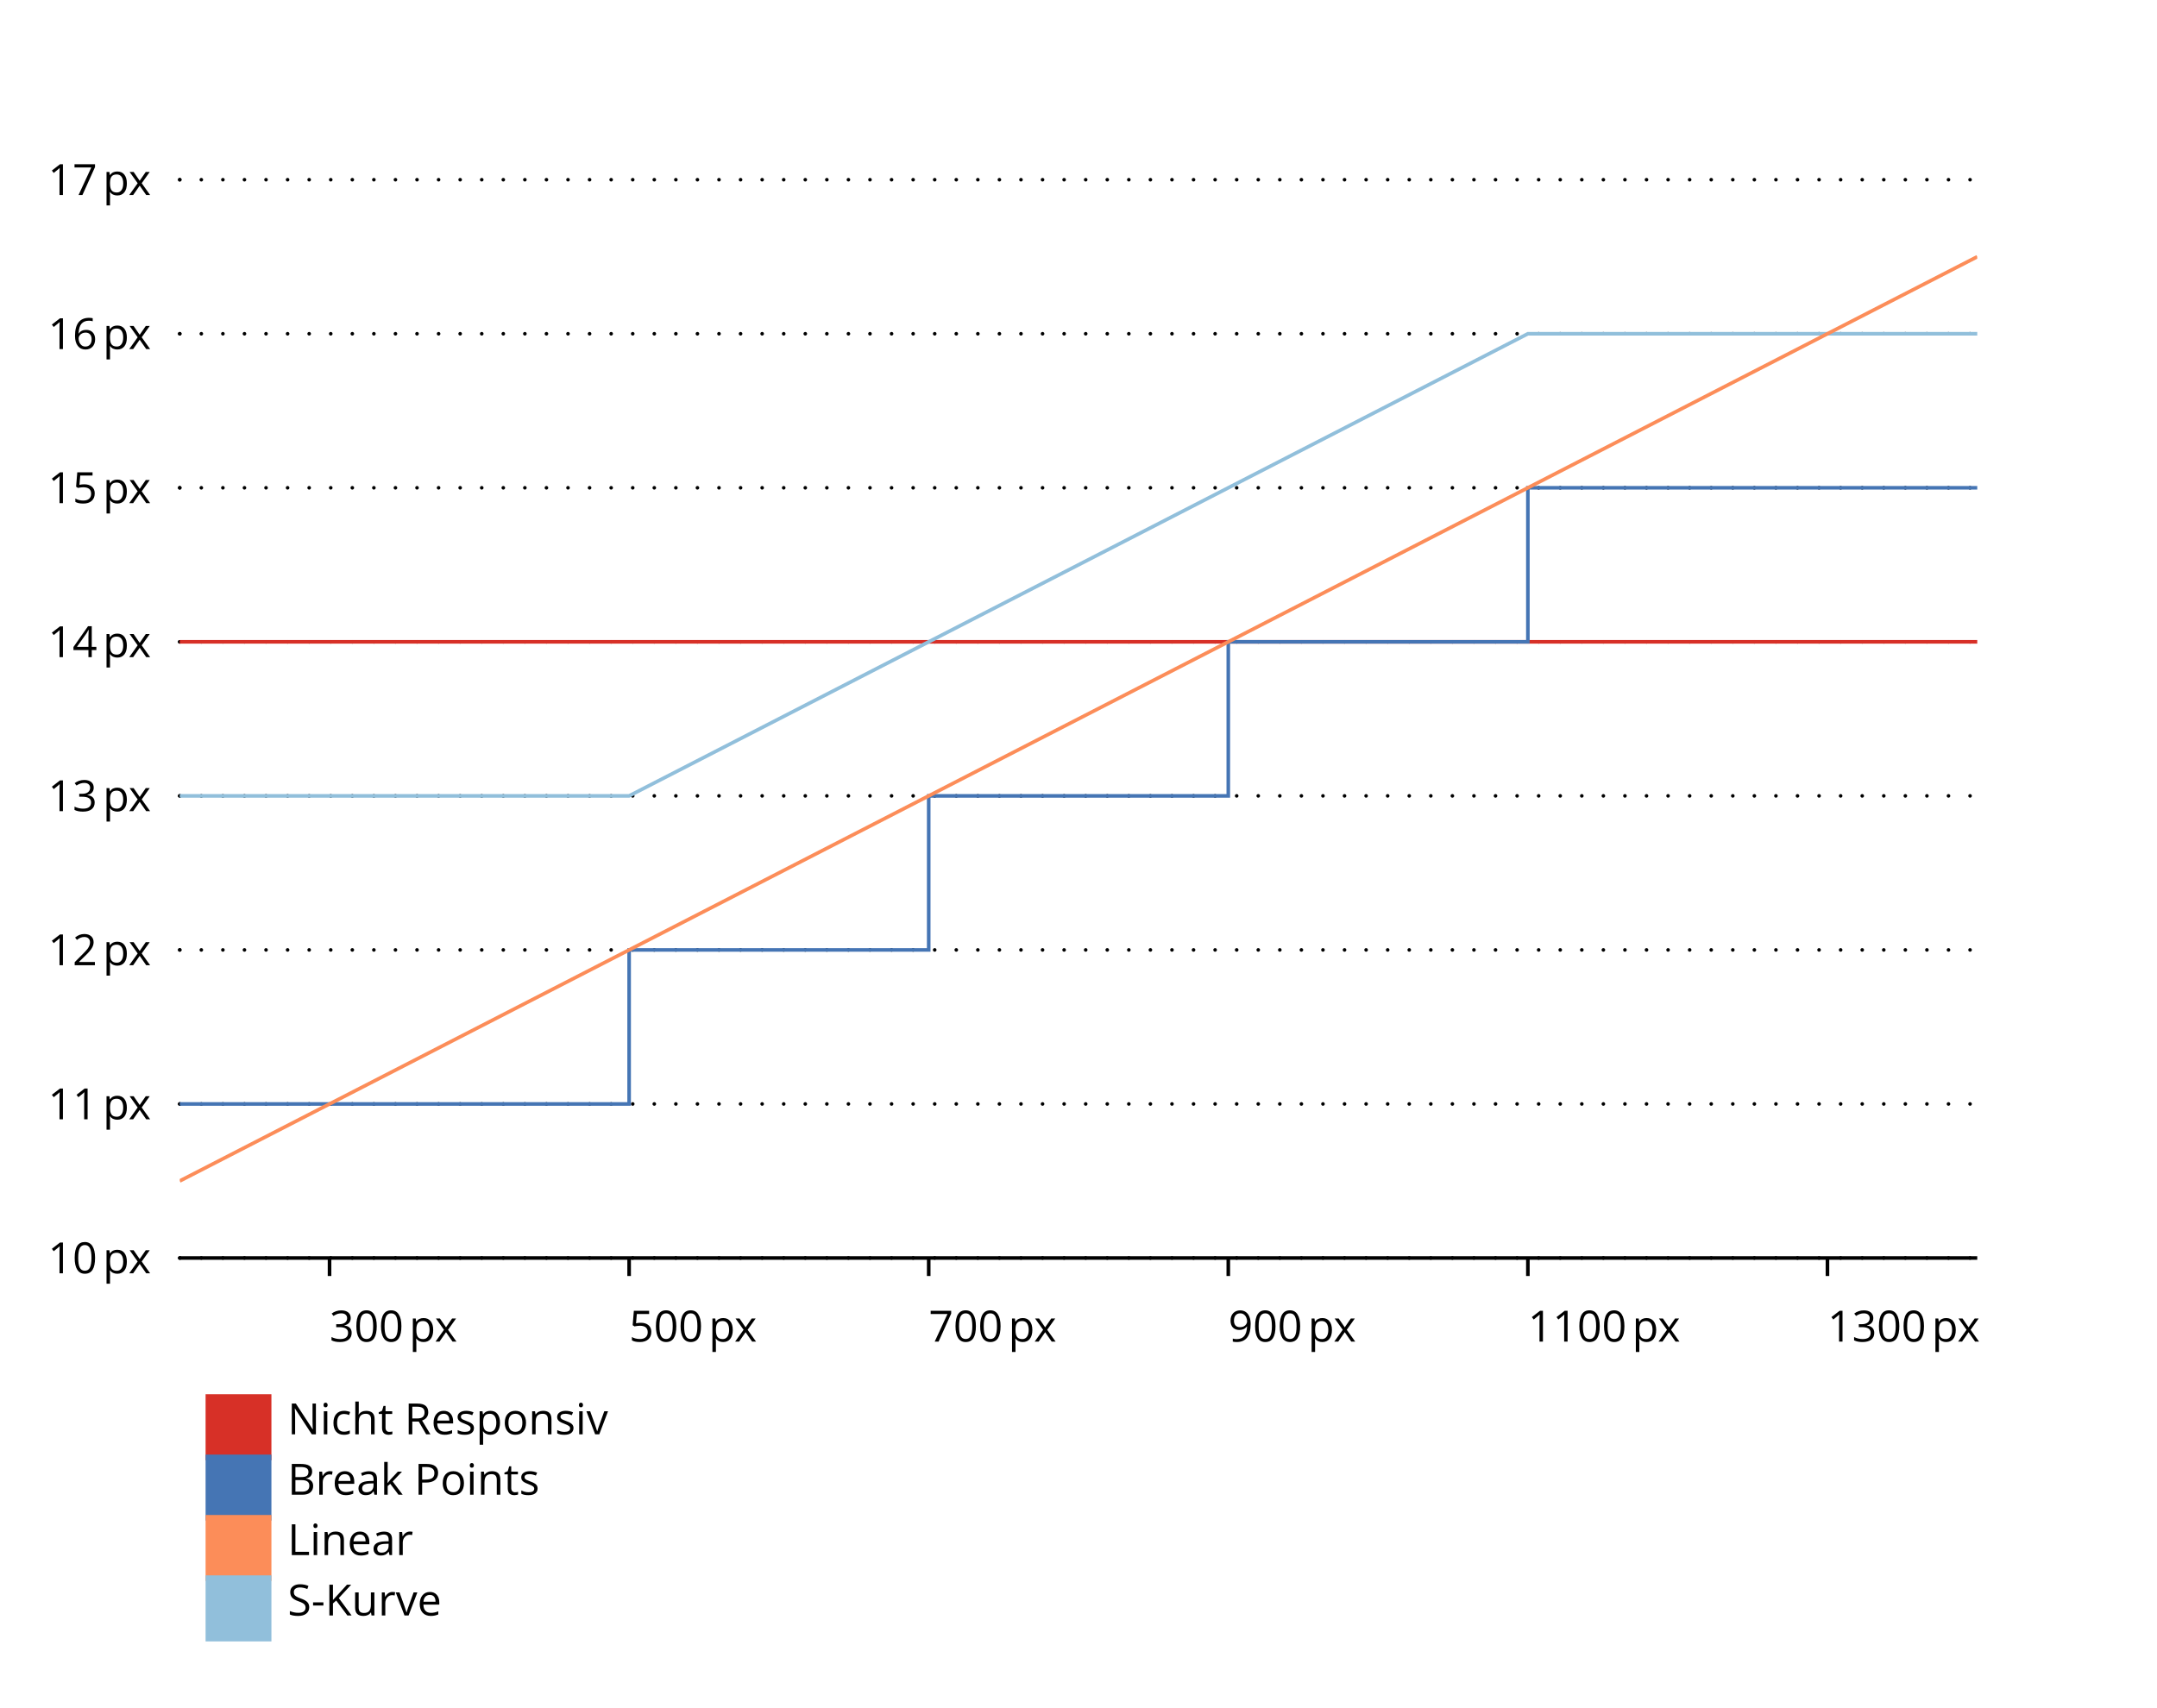
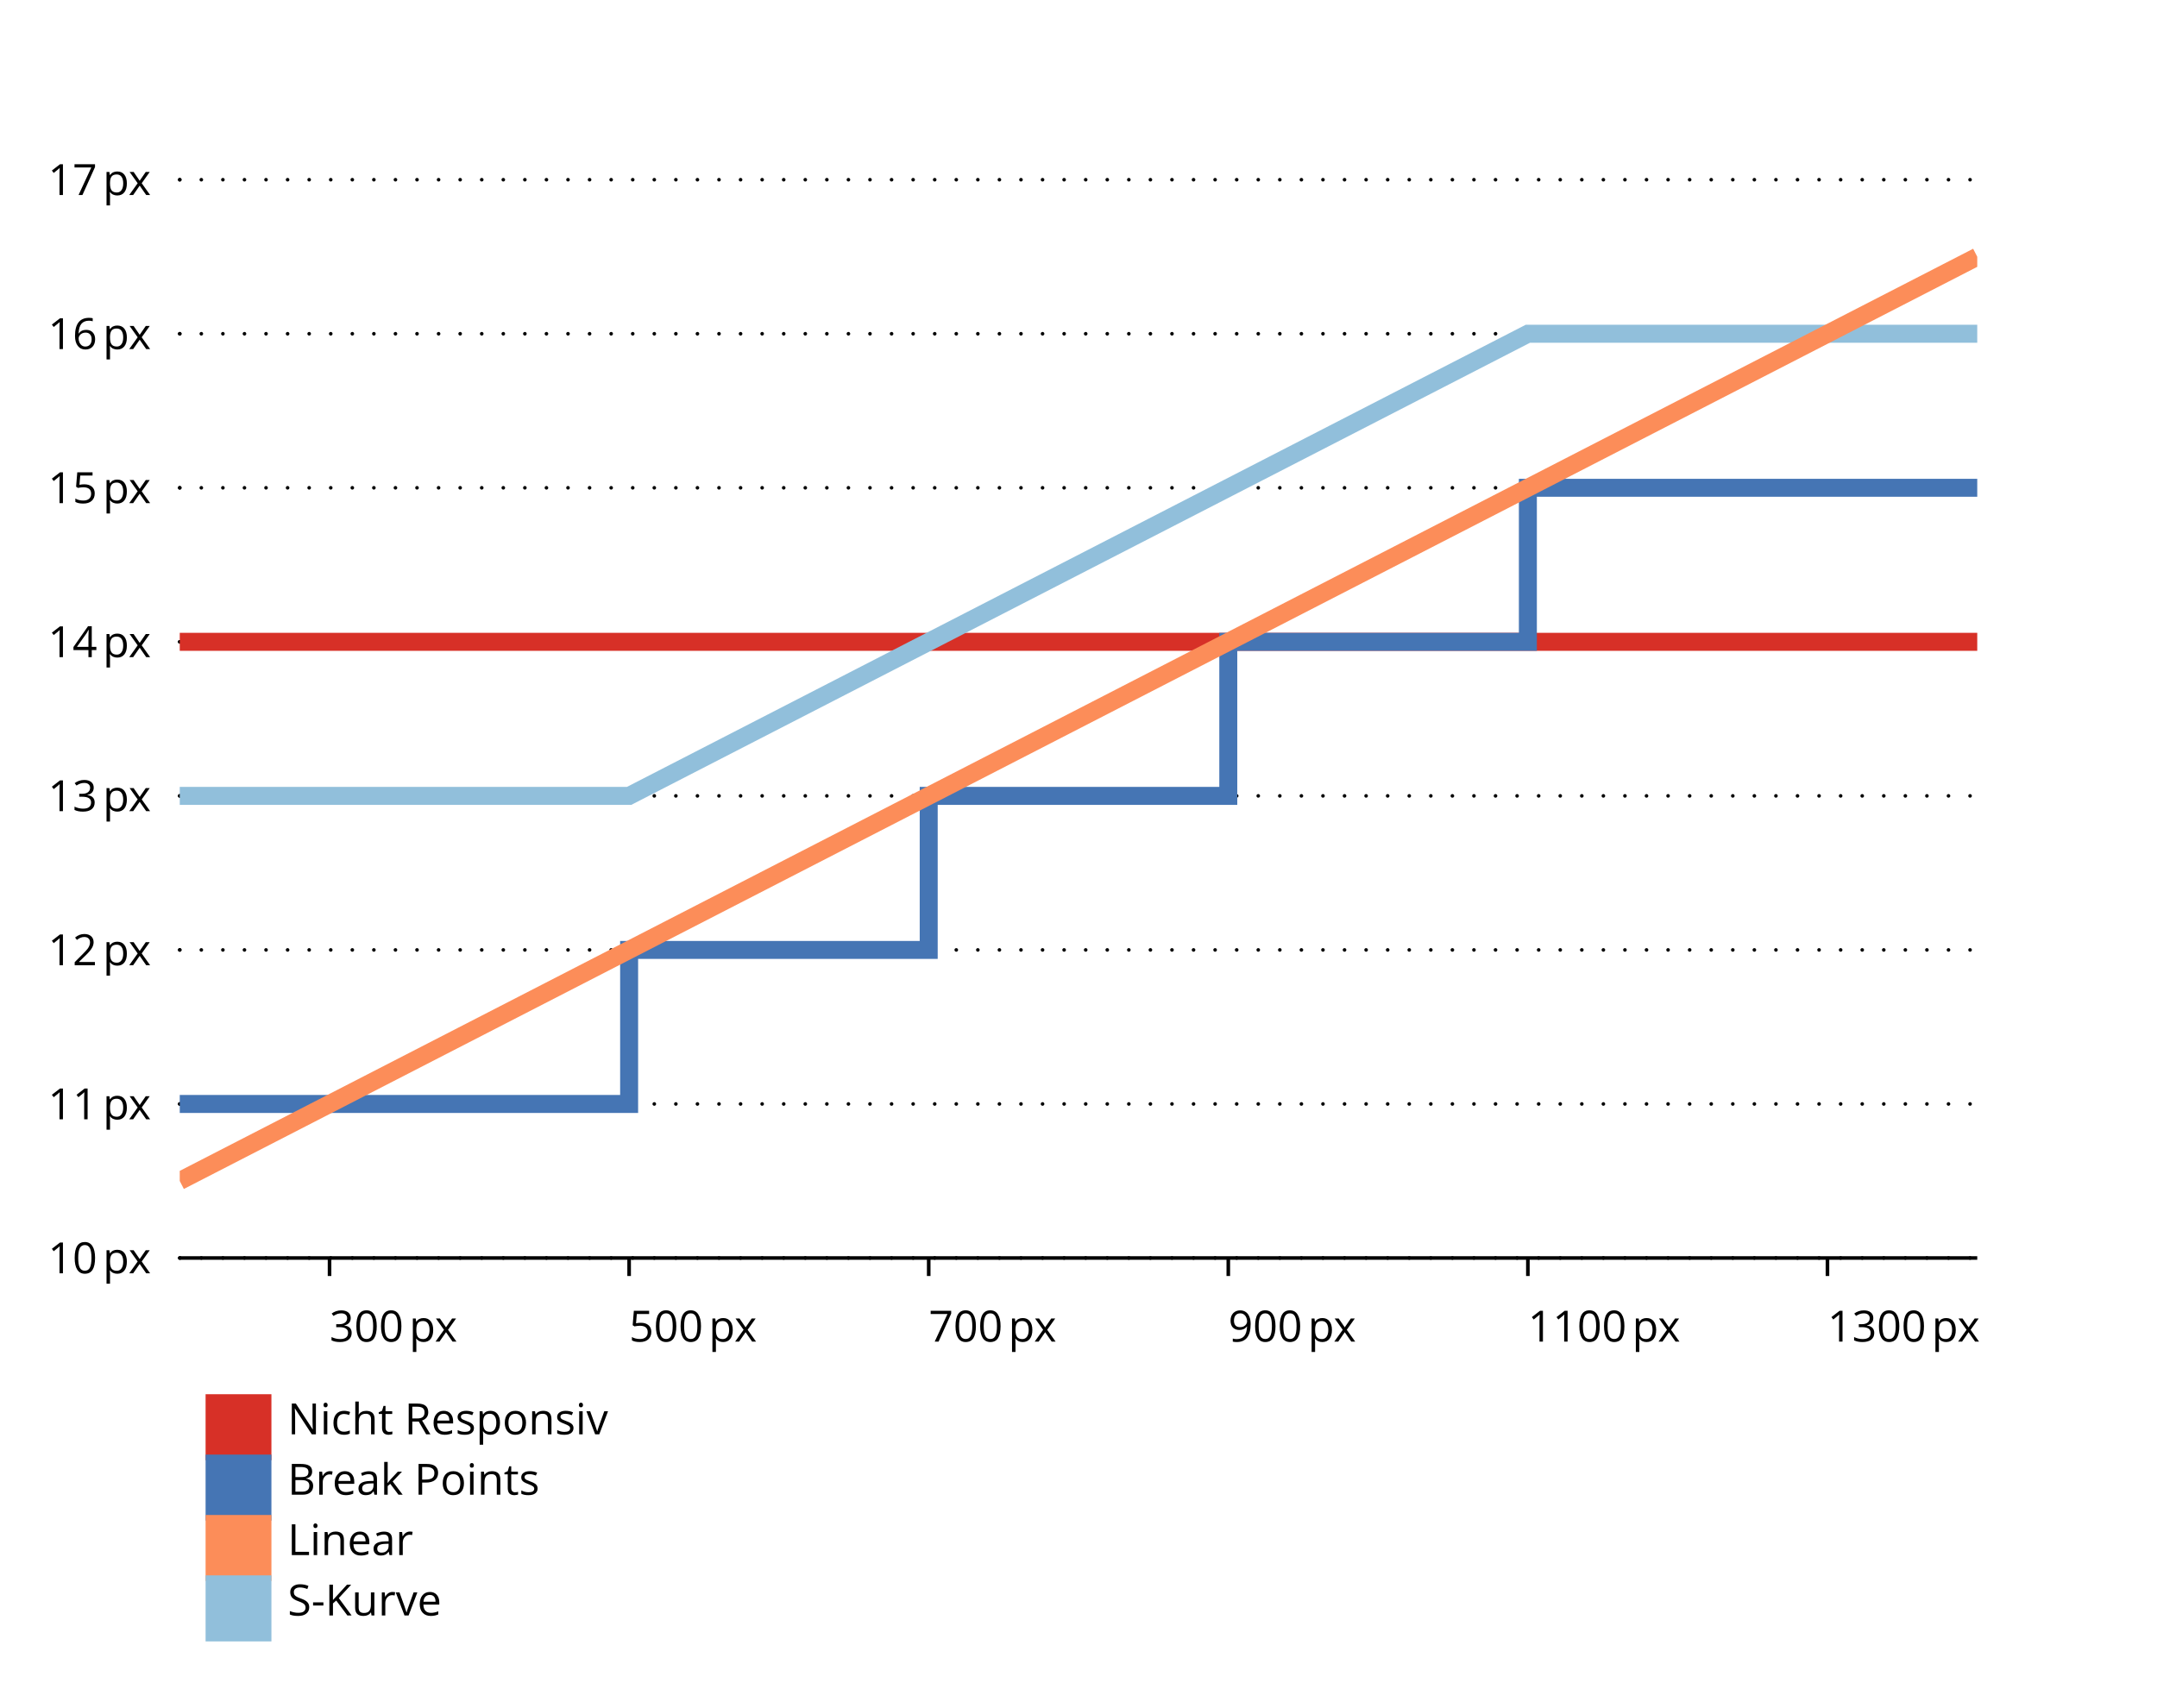
<svg xmlns="http://www.w3.org/2000/svg" viewBox="0 0 600 475" style="pointer-events:all;width:100%;height:100%">
  <g>
    <text direction="inherit" x="55" dx="0" y="420" dy="-16.68">
      <tspan x="55" dx="0" text-anchor="start" style="font-size:24px;fill:#d73027;font-family:'Gill Sans', 'Gill Sans MT', 'Ser­avek', 'Trebuchet MS', sans-serif;stroke:transparent">■</tspan>
      <tspan x="55" dx="0" dy="16.8" text-anchor="start" style="font-size:24px;fill:#4575b4;font-family:'Gill Sans', 'Gill Sans MT', 'Ser­avek', 'Trebuchet MS', sans-serif;stroke:transparent">■</tspan>
      <tspan x="55" dx="0" dy="16.8" text-anchor="start" style="font-size:24px;fill:#fc8d59;font-family:'Gill Sans', 'Gill Sans MT', 'Ser­avek', 'Trebuchet MS', sans-serif;stroke:transparent">■</tspan>
      <tspan x="55" dx="0" dy="16.8" text-anchor="start" style="font-size:24px;fill:#91bfdb;font-family:'Gill Sans', 'Gill Sans MT', 'Ser­avek', 'Trebuchet MS', sans-serif;stroke:transparent">■</tspan>
    </text>
    <text direction="inherit" x="80" dx="0" y="420" dy="-20.94">
      <tspan x="80" dx="0" text-anchor="start" style="fill:black;font-size:12px;font-family:'Open Sans', 'Helvetica Neue', Helvetica, sans-serif;parent:[object Object];stroke:transparent">Nicht Responsiv</tspan>
      <tspan x="80" dx="0" dy="16.8" text-anchor="start" style="fill:black;font-size:12px;font-family:'Open Sans', 'Helvetica Neue', Helvetica, sans-serif;parent:[object Object];stroke:transparent">Break Points</tspan>
      <tspan x="80" dx="0" dy="16.8" text-anchor="start" style="fill:black;font-size:12px;font-family:'Open Sans', 'Helvetica Neue', Helvetica, sans-serif;parent:[object Object];stroke:transparent">Linear</tspan>
      <tspan x="80" dx="0" dy="16.8" text-anchor="start" style="fill:black;font-size:12px;font-family:'Open Sans', 'Helvetica Neue', Helvetica, sans-serif;parent:[object Object];stroke:transparent">S-Kurve</tspan>
    </text>
    <g role="presentation">
      <line x1="50" x2="550" y1="350" y2="350" style="stroke:#000000;fill:transparent;stroke-width:1;stroke-linecap:butt;stroke-linejoin:round" role="presentation" shape-rendering="auto" vector-effect="non-scaling-stroke" />
      <g role="presentation">
        <line x1="91.667" x2="91.667" y1="350" y2="50" style="stroke:transparent;fill:none;stroke-width:1;stroke-linecap:round;stroke-linejoin:round;pointer-events:visible" role="presentation" shape-rendering="auto" vector-effect="non-scaling-stroke" />
        <line x1="91.667" x2="91.667" y1="350" y2="355" style="stroke:#000000;fill:transparent;size:5px;stroke-width:1;stroke-linecap:butt;stroke-linejoin:round" role="presentation" shape-rendering="auto" vector-effect="non-scaling-stroke" />
        <text direction="inherit" x="91.667" dx="0" y="363" dy="10.26">
          <tspan x="91.667" dx="0" text-anchor="start" style="text-anchor:start;font-family:'Open Sans', 'Helvetica Neue', Helvetica, sans-serif;font-size:12px;letter-spacing:normal;padding:8px;fill:#000000;stroke:transparent;stroke-width:0">300 px</tspan>
        </text>
      </g>
      <g role="presentation">
        <line x1="175" x2="175" y1="350" y2="50" style="stroke:transparent;fill:none;stroke-width:1;stroke-linecap:round;stroke-linejoin:round;pointer-events:visible" role="presentation" shape-rendering="auto" vector-effect="non-scaling-stroke" />
        <line x1="175" x2="175" y1="350" y2="355" style="stroke:#000000;fill:transparent;size:5px;stroke-width:1;stroke-linecap:butt;stroke-linejoin:round" role="presentation" shape-rendering="auto" vector-effect="non-scaling-stroke" />
        <text direction="inherit" x="175" dx="0" y="363" dy="10.26">
          <tspan x="175" dx="0" text-anchor="start" style="text-anchor:start;font-family:'Open Sans', 'Helvetica Neue', Helvetica, sans-serif;font-size:12px;letter-spacing:normal;padding:8px;fill:#000000;stroke:transparent;stroke-width:0">500 px</tspan>
        </text>
      </g>
      <g role="presentation">
        <line x1="258.333" x2="258.333" y1="350" y2="50" style="stroke:transparent;fill:none;stroke-width:1;stroke-linecap:round;stroke-linejoin:round;pointer-events:visible" role="presentation" shape-rendering="auto" vector-effect="non-scaling-stroke" />
        <line x1="258.333" x2="258.333" y1="350" y2="355" style="stroke:#000000;fill:transparent;size:5px;stroke-width:1;stroke-linecap:butt;stroke-linejoin:round" role="presentation" shape-rendering="auto" vector-effect="non-scaling-stroke" />
        <text direction="inherit" x="258.333" dx="0" y="363" dy="10.26">
          <tspan x="258.333" dx="0" text-anchor="start" style="text-anchor:start;font-family:'Open Sans', 'Helvetica Neue', Helvetica, sans-serif;font-size:12px;letter-spacing:normal;padding:8px;fill:#000000;stroke:transparent;stroke-width:0">700 px</tspan>
        </text>
      </g>
      <g role="presentation">
        <line x1="341.667" x2="341.667" y1="350" y2="50" style="stroke:transparent;fill:none;stroke-width:1;stroke-linecap:round;stroke-linejoin:round;pointer-events:visible" role="presentation" shape-rendering="auto" vector-effect="non-scaling-stroke" />
        <line x1="341.667" x2="341.667" y1="350" y2="355" style="stroke:#000000;fill:transparent;size:5px;stroke-width:1;stroke-linecap:butt;stroke-linejoin:round" role="presentation" shape-rendering="auto" vector-effect="non-scaling-stroke" />
        <text direction="inherit" x="341.667" dx="0" y="363" dy="10.26">
          <tspan x="341.667" dx="0" text-anchor="start" style="text-anchor:start;font-family:'Open Sans', 'Helvetica Neue', Helvetica, sans-serif;font-size:12px;letter-spacing:normal;padding:8px;fill:#000000;stroke:transparent;stroke-width:0">900 px</tspan>
        </text>
      </g>
      <g role="presentation">
        <line x1="425" x2="425" y1="350" y2="50" style="stroke:transparent;fill:none;stroke-width:1;stroke-linecap:round;stroke-linejoin:round;pointer-events:visible" role="presentation" shape-rendering="auto" vector-effect="non-scaling-stroke" />
        <line x1="425" x2="425" y1="350" y2="355" style="stroke:#000000;fill:transparent;size:5px;stroke-width:1;stroke-linecap:butt;stroke-linejoin:round" role="presentation" shape-rendering="auto" vector-effect="non-scaling-stroke" />
        <text direction="inherit" x="425" dx="0" y="363" dy="10.26">
          <tspan x="425" dx="0" text-anchor="start" style="text-anchor:start;font-family:'Open Sans', 'Helvetica Neue', Helvetica, sans-serif;font-size:12px;letter-spacing:normal;padding:8px;fill:#000000;stroke:transparent;stroke-width:0">1100 px</tspan>
        </text>
      </g>
      <g role="presentation">
        <line x1="508.333" x2="508.333" y1="350" y2="50" style="stroke:transparent;fill:none;stroke-width:1;stroke-linecap:round;stroke-linejoin:round;pointer-events:visible" role="presentation" shape-rendering="auto" vector-effect="non-scaling-stroke" />
        <line x1="508.333" x2="508.333" y1="350" y2="355" style="stroke:#000000;fill:transparent;size:5px;stroke-width:1;stroke-linecap:butt;stroke-linejoin:round" role="presentation" shape-rendering="auto" vector-effect="non-scaling-stroke" />
        <text direction="inherit" x="508.333" dx="0" y="363" dy="10.26">
          <tspan x="508.333" dx="0" text-anchor="start" style="text-anchor:start;font-family:'Open Sans', 'Helvetica Neue', Helvetica, sans-serif;font-size:12px;letter-spacing:normal;padding:8px;fill:#000000;stroke:transparent;stroke-width:0">1300 px</tspan>
        </text>
      </g>
    </g>
    <g role="presentation">
      <line x1="50" x2="50" y1="50" y2="350" style="stroke:transparent;fill:transparent;stroke-width:1;stroke-linecap:butt;stroke-linejoin:round" role="presentation" shape-rendering="auto" vector-effect="non-scaling-stroke" />
      <g role="presentation">
        <line x1="50" x2="550" y1="350" y2="350" style="stroke:#000000;stroke-dasharray:0, 6;pointer-events:visible;fill:none;stroke-width:1;stroke-linecap:round;stroke-linejoin:round" role="presentation" shape-rendering="auto" vector-effect="non-scaling-stroke" />
        <line x1="50" x2="50" y1="350" y2="350" style="stroke:#000000;size:0;stroke-linecap:round;stroke-linejoin:round;fill:transparent;stroke-width:1" role="presentation" shape-rendering="auto" vector-effect="non-scaling-stroke" />
        <text direction="inherit" x="42" dx="0" y="350" dy="4.26">
          <tspan x="42" dx="0" text-anchor="end" style="text-anchor:end;font-family:'Open Sans', 'Helvetica Neue', Helvetica, sans-serif;font-size:12px;letter-spacing:normal;padding:8px;fill:#000000;stroke:transparent;stroke-width:0">10 px</tspan>
        </text>
      </g>
      <g role="presentation">
        <line x1="50" x2="550" y1="307.143" y2="307.143" style="stroke:#000000;stroke-dasharray:0, 6;pointer-events:visible;fill:none;stroke-width:1;stroke-linecap:round;stroke-linejoin:round" role="presentation" shape-rendering="auto" vector-effect="non-scaling-stroke" />
        <line x1="50" x2="50" y1="307.143" y2="307.143" style="stroke:#000000;size:0;stroke-linecap:round;stroke-linejoin:round;fill:transparent;stroke-width:1" role="presentation" shape-rendering="auto" vector-effect="non-scaling-stroke" />
        <text direction="inherit" x="42" dx="0" y="307.143" dy="4.26">
          <tspan x="42" dx="0" text-anchor="end" style="text-anchor:end;font-family:'Open Sans', 'Helvetica Neue', Helvetica, sans-serif;font-size:12px;letter-spacing:normal;padding:8px;fill:#000000;stroke:transparent;stroke-width:0">11 px</tspan>
        </text>
      </g>
      <g role="presentation">
        <line x1="50" x2="550" y1="264.286" y2="264.286" style="stroke:#000000;stroke-dasharray:0, 6;pointer-events:visible;fill:none;stroke-width:1;stroke-linecap:round;stroke-linejoin:round" role="presentation" shape-rendering="auto" vector-effect="non-scaling-stroke" />
        <line x1="50" x2="50" y1="264.286" y2="264.286" style="stroke:#000000;size:0;stroke-linecap:round;stroke-linejoin:round;fill:transparent;stroke-width:1" role="presentation" shape-rendering="auto" vector-effect="non-scaling-stroke" />
        <text direction="inherit" x="42" dx="0" y="264.286" dy="4.26">
          <tspan x="42" dx="0" text-anchor="end" style="text-anchor:end;font-family:'Open Sans', 'Helvetica Neue', Helvetica, sans-serif;font-size:12px;letter-spacing:normal;padding:8px;fill:#000000;stroke:transparent;stroke-width:0">12 px</tspan>
        </text>
      </g>
      <g role="presentation">
        <line x1="50" x2="550" y1="221.429" y2="221.429" style="stroke:#000000;stroke-dasharray:0, 6;pointer-events:visible;fill:none;stroke-width:1;stroke-linecap:round;stroke-linejoin:round" role="presentation" shape-rendering="auto" vector-effect="non-scaling-stroke" />
        <line x1="50" x2="50" y1="221.429" y2="221.429" style="stroke:#000000;size:0;stroke-linecap:round;stroke-linejoin:round;fill:transparent;stroke-width:1" role="presentation" shape-rendering="auto" vector-effect="non-scaling-stroke" />
        <text direction="inherit" x="42" dx="0" y="221.429" dy="4.26">
          <tspan x="42" dx="0" text-anchor="end" style="text-anchor:end;font-family:'Open Sans', 'Helvetica Neue', Helvetica, sans-serif;font-size:12px;letter-spacing:normal;padding:8px;fill:#000000;stroke:transparent;stroke-width:0">13 px</tspan>
        </text>
      </g>
      <g role="presentation">
        <line x1="50" x2="550" y1="178.571" y2="178.571" style="stroke:#000000;stroke-dasharray:0, 6;pointer-events:visible;fill:none;stroke-width:1;stroke-linecap:round;stroke-linejoin:round" role="presentation" shape-rendering="auto" vector-effect="non-scaling-stroke" />
        <line x1="50" x2="50" y1="178.571" y2="178.571" style="stroke:#000000;size:0;stroke-linecap:round;stroke-linejoin:round;fill:transparent;stroke-width:1" role="presentation" shape-rendering="auto" vector-effect="non-scaling-stroke" />
        <text direction="inherit" x="42" dx="0" y="178.571" dy="4.26">
          <tspan x="42" dx="0" text-anchor="end" style="text-anchor:end;font-family:'Open Sans', 'Helvetica Neue', Helvetica, sans-serif;font-size:12px;letter-spacing:normal;padding:8px;fill:#000000;stroke:transparent;stroke-width:0">14 px</tspan>
        </text>
      </g>
      <g role="presentation">
        <line x1="50" x2="550" y1="135.714" y2="135.714" style="stroke:#000000;stroke-dasharray:0, 6;pointer-events:visible;fill:none;stroke-width:1;stroke-linecap:round;stroke-linejoin:round" role="presentation" shape-rendering="auto" vector-effect="non-scaling-stroke" />
        <line x1="50" x2="50" y1="135.714" y2="135.714" style="stroke:#000000;size:0;stroke-linecap:round;stroke-linejoin:round;fill:transparent;stroke-width:1" role="presentation" shape-rendering="auto" vector-effect="non-scaling-stroke" />
        <text direction="inherit" x="42" dx="0" y="135.714" dy="4.26">
          <tspan x="42" dx="0" text-anchor="end" style="text-anchor:end;font-family:'Open Sans', 'Helvetica Neue', Helvetica, sans-serif;font-size:12px;letter-spacing:normal;padding:8px;fill:#000000;stroke:transparent;stroke-width:0">15 px</tspan>
        </text>
      </g>
      <g role="presentation">
        <line x1="50" x2="550" y1="92.857" y2="92.857" style="stroke:#000000;stroke-dasharray:0, 6;pointer-events:visible;fill:none;stroke-width:1;stroke-linecap:round;stroke-linejoin:round" role="presentation" shape-rendering="auto" vector-effect="non-scaling-stroke" />
        <line x1="50" x2="50" y1="92.857" y2="92.857" style="stroke:#000000;size:0;stroke-linecap:round;stroke-linejoin:round;fill:transparent;stroke-width:1" role="presentation" shape-rendering="auto" vector-effect="non-scaling-stroke" />
        <text direction="inherit" x="42" dx="0" y="92.857" dy="4.26">
          <tspan x="42" dx="0" text-anchor="end" style="text-anchor:end;font-family:'Open Sans', 'Helvetica Neue', Helvetica, sans-serif;font-size:12px;letter-spacing:normal;padding:8px;fill:#000000;stroke:transparent;stroke-width:0">16 px</tspan>
        </text>
      </g>
      <g role="presentation">
        <line x1="50" x2="550" y1="50" y2="50" style="stroke:#000000;stroke-dasharray:0, 6;pointer-events:visible;fill:none;stroke-width:1;stroke-linecap:round;stroke-linejoin:round" role="presentation" shape-rendering="auto" vector-effect="non-scaling-stroke" />
        <line x1="50" x2="50" y1="50" y2="50" style="stroke:#000000;size:0;stroke-linecap:round;stroke-linejoin:round;fill:transparent;stroke-width:1" role="presentation" shape-rendering="auto" vector-effect="non-scaling-stroke" />
        <text direction="inherit" x="42" dx="0" y="50" dy="4.26">
          <tspan x="42" dx="0" text-anchor="end" style="text-anchor:end;font-family:'Open Sans', 'Helvetica Neue', Helvetica, sans-serif;font-size:12px;letter-spacing:normal;padding:8px;fill:#000000;stroke:transparent;stroke-width:0">17 px</tspan>
        </text>
      </g>
    </g>
    <g style="height:100%;width:100%;user-select:none" clip-path="url(#victory-clip-13)">
      <defs>
        <clipPath id="victory-clip-13">
          <rect x="50" y="50" width="500" height="300" role="presentation" shape-rendering="auto" vector-effect="non-scaling-stroke" />
        </clipPath>
      </defs>
-       <path d="M50,178.571L91.667,178.571L175,178.571L258.333,178.571L341.667,178.571L425,178.571L508.333,178.571L550,178.571" style="fill:transparent;stroke:#d73027;stroke-width:0.2rem;opacity:1" role="presentation" shape-rendering="auto" />
+       <path d="M50,178.571L91.667,178.571L175,178.571L258.333,178.571L341.667,178.571L425,178.571L508.333,178.571L550,178.571" style="fill:transparent;stroke:#d73027;stroke-width:5;opacity:1" role="presentation" shape-rendering="auto" />
    </g>
    <g style="height:100%;width:100%;user-select:none" clip-path="url(#victory-clip-14)">
      <defs>
        <clipPath id="victory-clip-14">
          <rect x="50" y="50" width="500" height="300" role="presentation" shape-rendering="auto" vector-effect="non-scaling-stroke" />
        </clipPath>
      </defs>
-       <path d="M50,221.429L91.667,221.429L175,221.429L258.333,178.571L341.667,135.714L425,92.857L508.333,92.857L550,92.857" style="fill:transparent;stroke:#91bfdb;stroke-width:0.2rem;opacity:1" role="presentation" shape-rendering="auto" />
+       <path d="M50,221.429L91.667,221.429L175,221.429L258.333,178.571L341.667,135.714L425,92.857L508.333,92.857L550,92.857" style="fill:transparent;stroke:#91bfdb;stroke-width:5;opacity:1" role="presentation" shape-rendering="auto" />
    </g>
    <g style="height:100%;width:100%;user-select:none" clip-path="url(#victory-clip-15)">
      <defs>
        <clipPath id="victory-clip-15">
          <rect x="50" y="50" width="500" height="300" role="presentation" shape-rendering="auto" vector-effect="non-scaling-stroke" />
        </clipPath>
      </defs>
-       <path d="M50,307.143L91.667,307.143L175,307.143L175,264.286L258.333,264.286L258.333,221.429L341.667,221.429L341.667,178.571L425,178.571L425,135.714L425,135.714L508.333,135.714L550,135.714" style="fill:transparent;stroke:#4575b4;stroke-width:0.2rem;opacity:1" role="presentation" shape-rendering="auto" />
+       <path d="M50,307.143L91.667,307.143L175,307.143L175,264.286L258.333,264.286L258.333,221.429L341.667,221.429L341.667,178.571L425,178.571L425,135.714L425,135.714L508.333,135.714L550,135.714" style="fill:transparent;stroke:#4575b4;stroke-width:5;opacity:1" role="presentation" shape-rendering="auto" />
    </g>
    <g style="height:100%;width:100%;user-select:none" clip-path="url(#victory-clip-16)">
      <defs>
        <clipPath id="victory-clip-16">
          <rect x="50" y="50" width="500" height="300" role="presentation" shape-rendering="auto" vector-effect="non-scaling-stroke" />
        </clipPath>
      </defs>
-       <path d="M50,328.571L91.667,307.143L175,264.286L258.333,221.429L341.667,178.571L425,135.714L508.333,92.857L550,71.429" style="fill:transparent;stroke:#fc8d59;stroke-width:0.2rem;opacity:1" role="presentation" shape-rendering="auto" />
+       <path d="M50,328.571L91.667,307.143L175,264.286L258.333,221.429L341.667,178.571L425,135.714L508.333,92.857L550,71.429" style="fill:transparent;stroke:#fc8d59;stroke-width:5;opacity:1" role="presentation" shape-rendering="auto" />
    </g>
  </g>
</svg>
